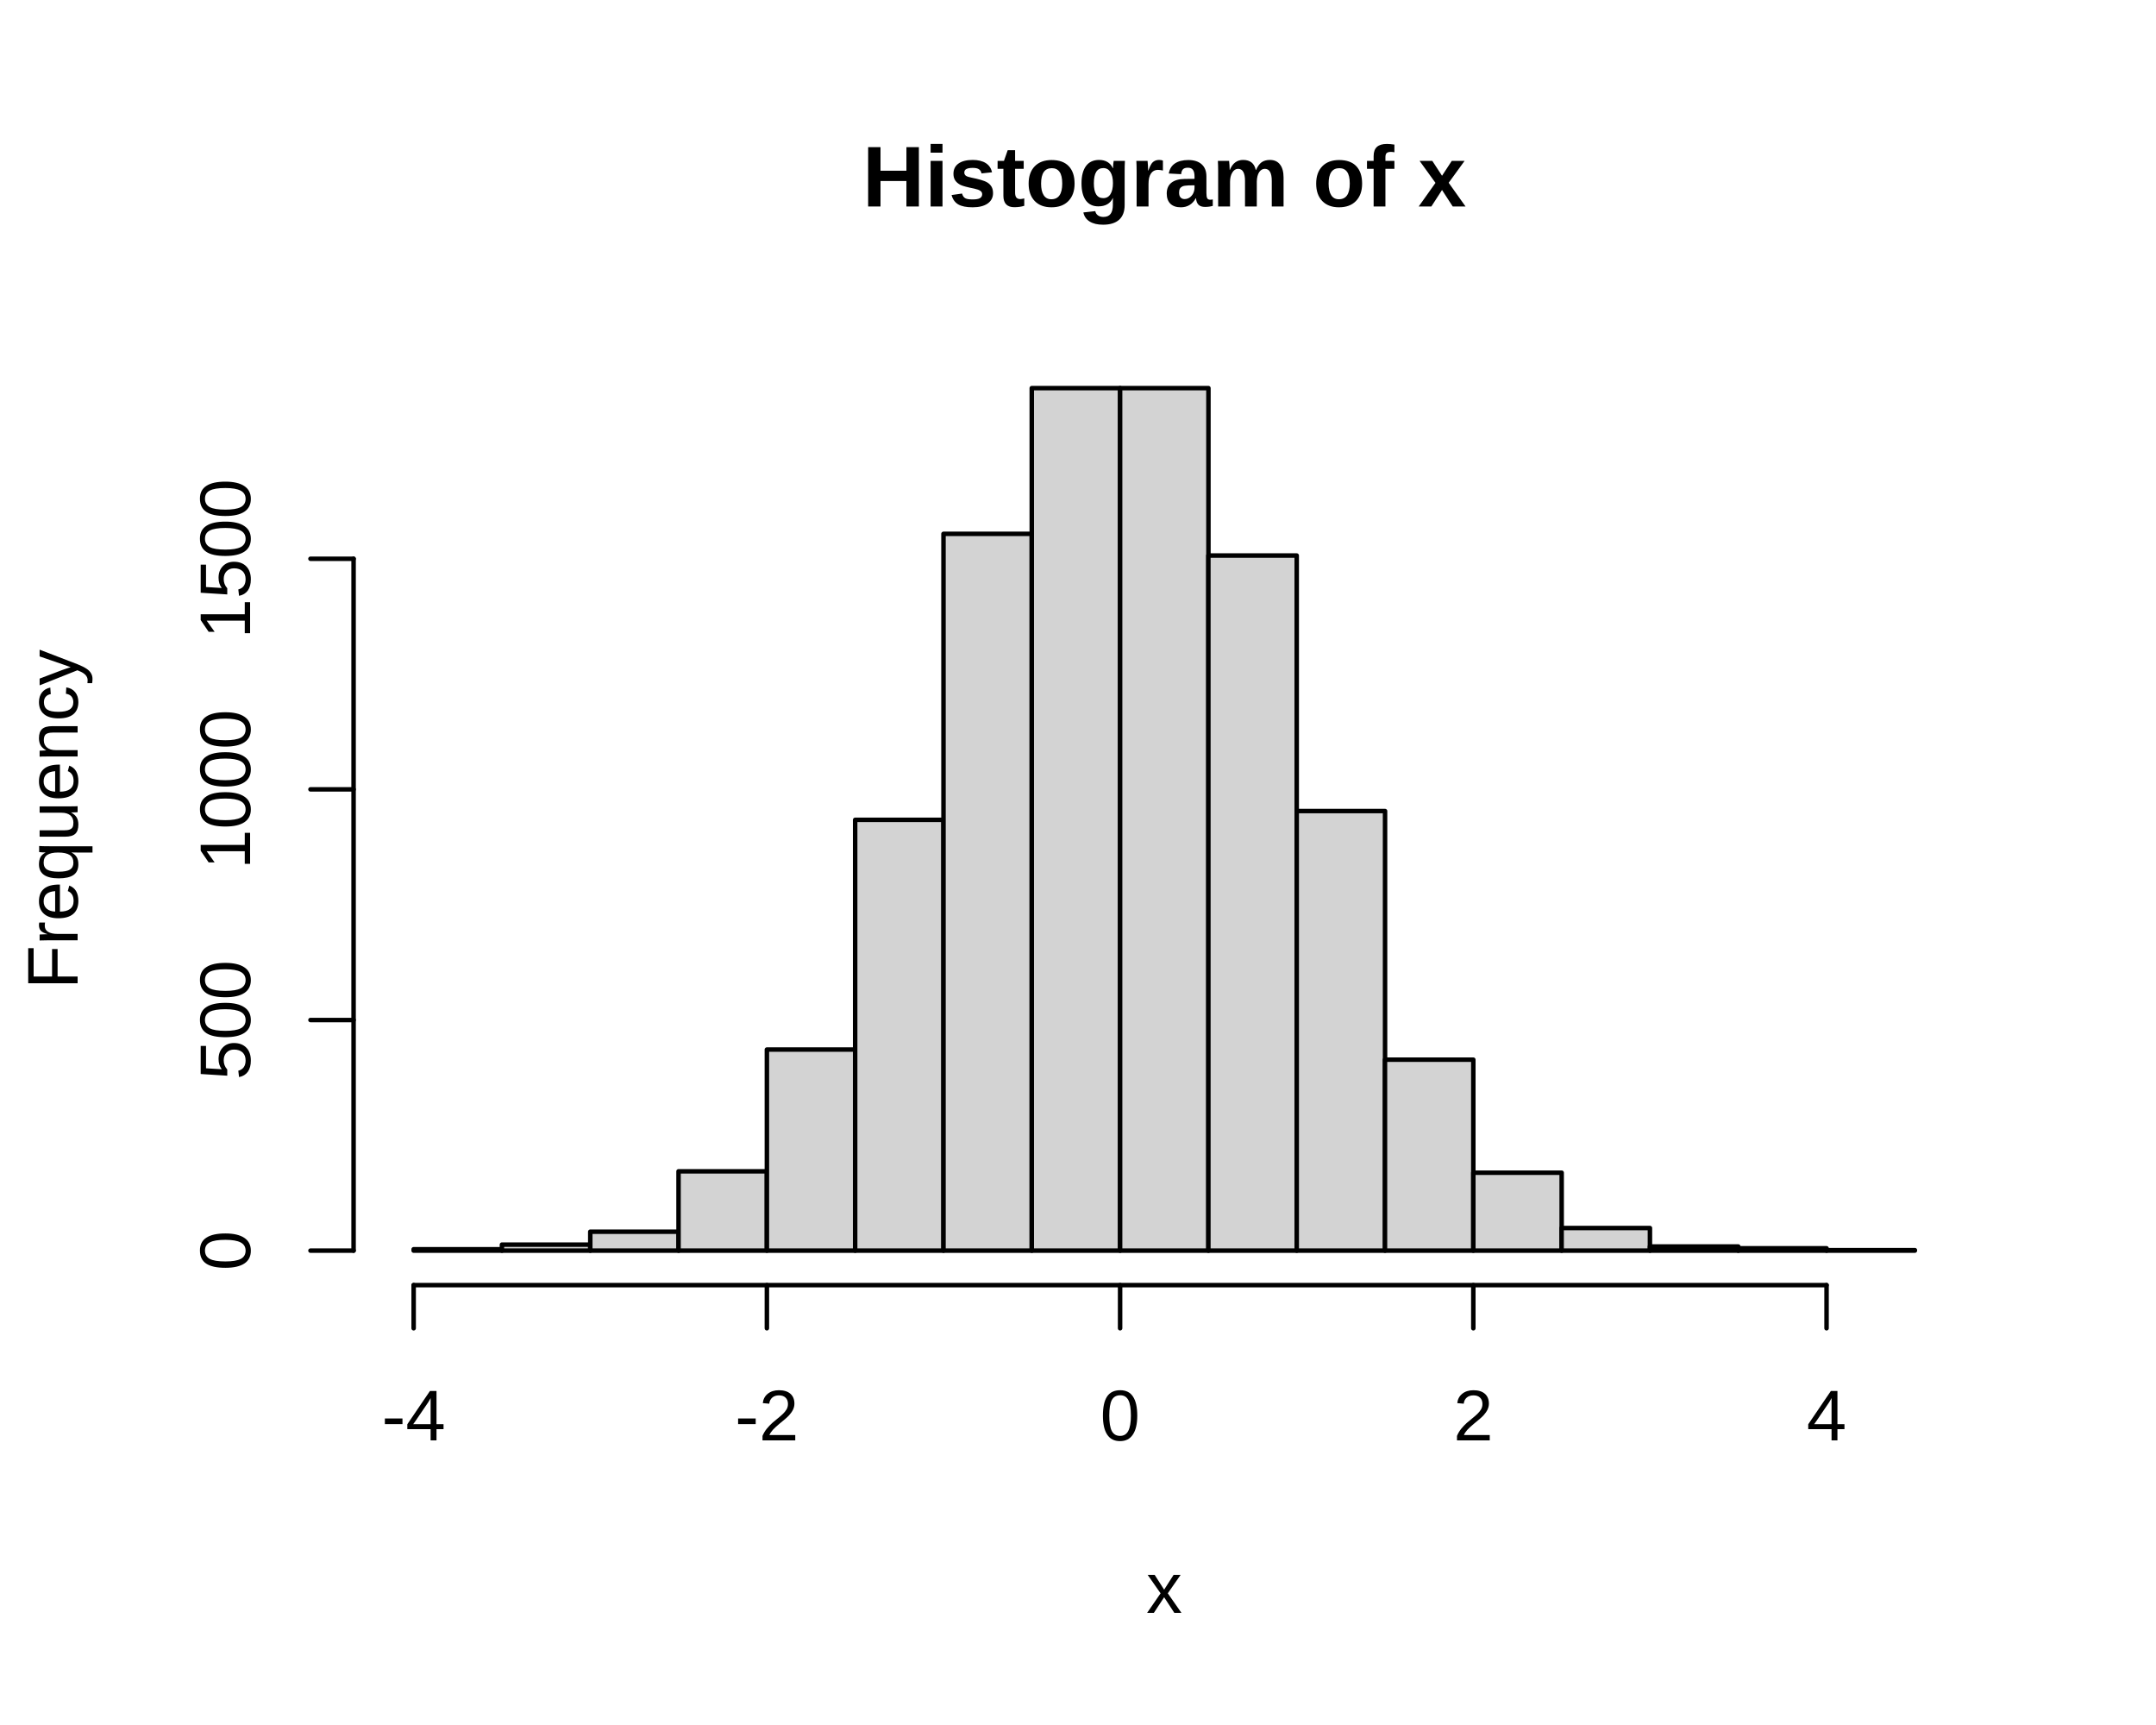
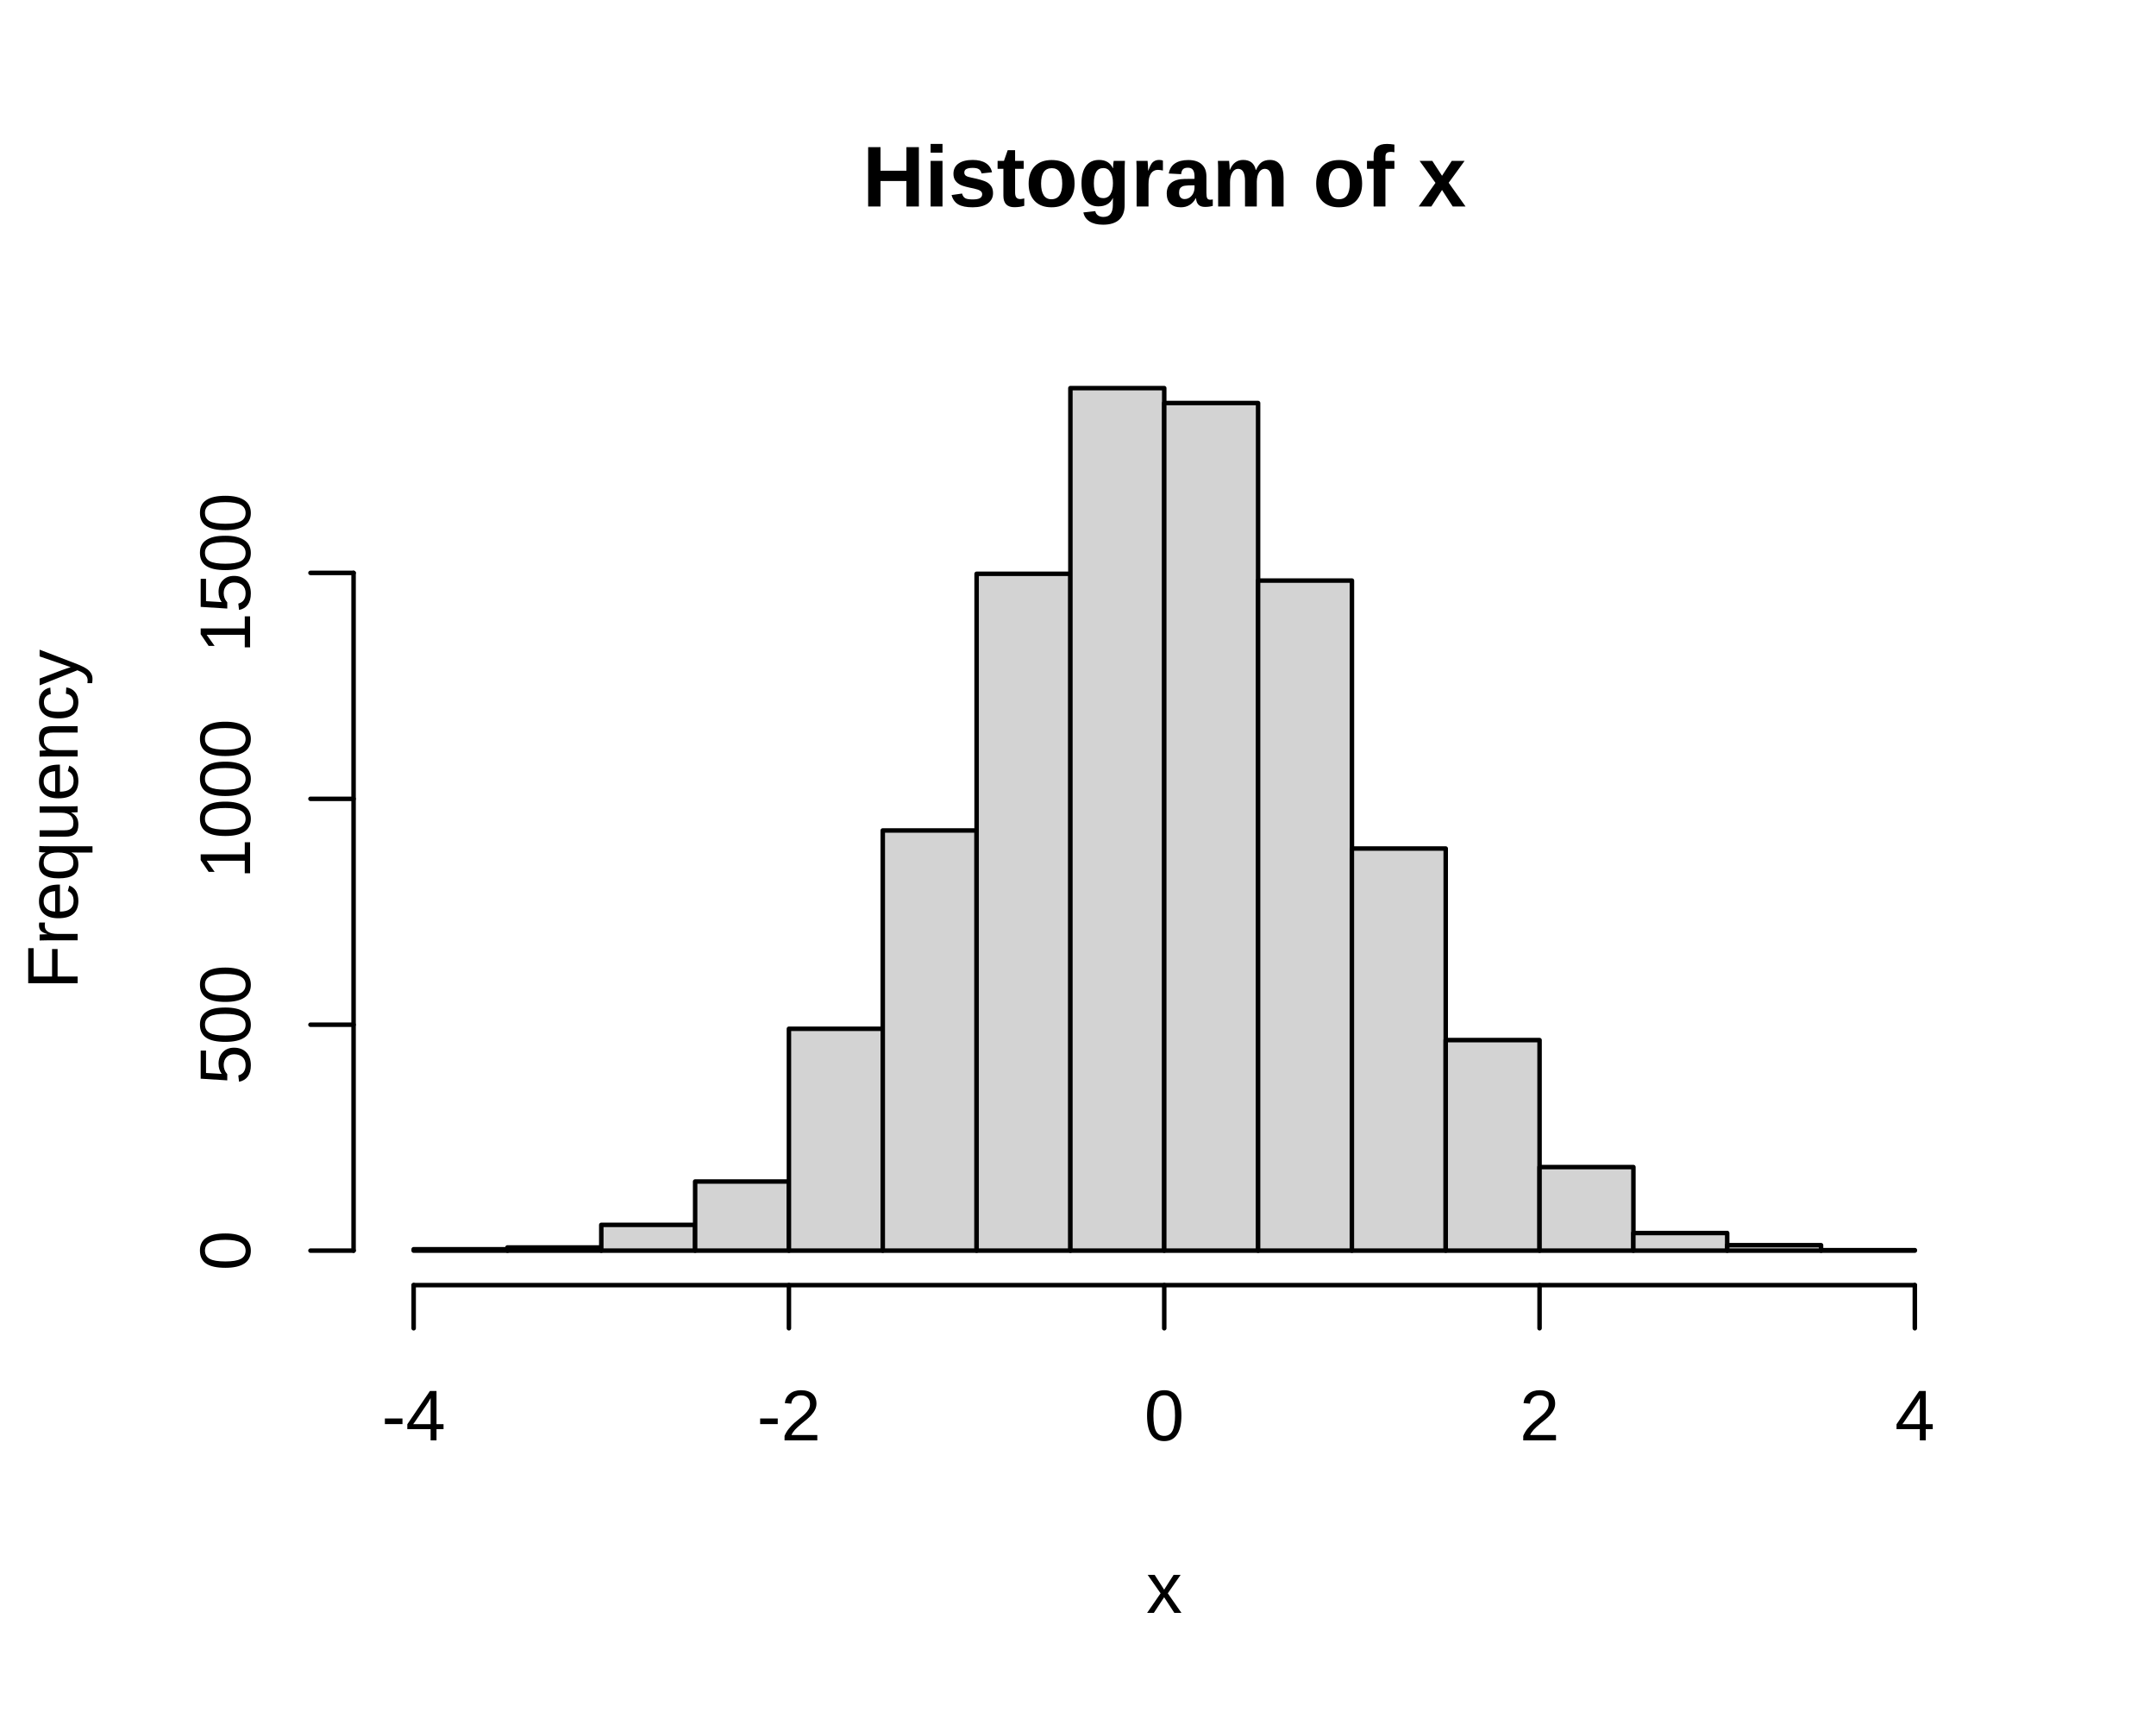
<svg xmlns="http://www.w3.org/2000/svg" width="360.00pt" height="288.00pt" viewBox="0 0 360.00 288.00">
  <g class="svglite">
    <defs>
      <style type="text/css">
    .svglite line, .svglite polyline, .svglite polygon, .svglite path, .svglite rect, .svglite circle {
      fill: none;
      stroke: #000000;
      stroke-linecap: round;
      stroke-linejoin: round;
      stroke-miterlimit: 10.00;
    }
    .svglite text {
      white-space: pre;
    }
    .svglite g.glyphgroup path {
      fill: inherit;
      stroke: none;
    }
  </style>
    </defs>
    <rect width="100%" height="100%" style="stroke: none; fill: #FFFFFF;" />
    <defs>
      <clipPath id="cpMC4wMHwzNjAuMDB8MC4wMHwyODguMDA=">
        <rect x="0.00" y="0.00" width="360.00" height="288.00" />
      </clipPath>
    </defs>
    <g clip-path="url(#cpMC4wMHwzNjAuMDB8MC4wMHwyODguMDA=)">
      <text x="194.40" y="34.47" text-anchor="middle" style="font-size: 14.40px; font-weight: bold; font-family: &quot;Liberation Sans&quot;;" textLength="100.77px" lengthAdjust="spacingAndGlyphs">Histogram of x</text>
      <text x="194.40" y="269.28" text-anchor="middle" style="font-size: 12.00px; font-family: &quot;Liberation Sans&quot;;" textLength="6.00px" lengthAdjust="spacingAndGlyphs">x</text>
      <text transform="translate(12.96,136.80) rotate(-90)" text-anchor="middle" style="font-size: 12.00px; font-family: &quot;Liberation Sans&quot;;" textLength="56.69px" lengthAdjust="spacingAndGlyphs">Frequency</text>
-       <line x1="69.07" y1="214.56" x2="304.99" y2="214.56" style="stroke-width: 0.75;" />
+       <line x1="69.07" y1="214.56" x2="319.73" y2="214.56" style="stroke-width: 0.75;" />
      <line x1="69.07" y1="214.56" x2="69.07" y2="221.76" style="stroke-width: 0.75;" />
-       <line x1="128.05" y1="214.56" x2="128.05" y2="221.76" style="stroke-width: 0.75;" />
-       <line x1="187.03" y1="214.56" x2="187.03" y2="221.76" style="stroke-width: 0.75;" />
-       <line x1="246.01" y1="214.56" x2="246.01" y2="221.76" style="stroke-width: 0.75;" />
-       <line x1="304.99" y1="214.56" x2="304.99" y2="221.76" style="stroke-width: 0.75;" />
+       <line x1="131.73" y1="214.56" x2="131.73" y2="221.76" style="stroke-width: 0.75;" />
+       <line x1="194.40" y1="214.56" x2="194.40" y2="221.76" style="stroke-width: 0.75;" />
+       <line x1="257.07" y1="214.56" x2="257.07" y2="221.76" style="stroke-width: 0.75;" />
+       <line x1="319.73" y1="214.56" x2="319.73" y2="221.76" style="stroke-width: 0.75;" />
      <text x="69.07" y="240.48" text-anchor="middle" style="font-size: 12.00px; font-family: &quot;Liberation Sans&quot;;" textLength="10.67px" lengthAdjust="spacingAndGlyphs">-4</text>
-       <text x="128.05" y="240.48" text-anchor="middle" style="font-size: 12.00px; font-family: &quot;Liberation Sans&quot;;" textLength="10.67px" lengthAdjust="spacingAndGlyphs">-2</text>
-       <text x="187.03" y="240.48" text-anchor="middle" style="font-size: 12.00px; font-family: &quot;Liberation Sans&quot;;" textLength="6.67px" lengthAdjust="spacingAndGlyphs">0</text>
-       <text x="246.01" y="240.48" text-anchor="middle" style="font-size: 12.00px; font-family: &quot;Liberation Sans&quot;;" textLength="6.67px" lengthAdjust="spacingAndGlyphs">2</text>
-       <text x="304.99" y="240.48" text-anchor="middle" style="font-size: 12.00px; font-family: &quot;Liberation Sans&quot;;" textLength="6.67px" lengthAdjust="spacingAndGlyphs">4</text>
-       <line x1="59.04" y1="208.80" x2="59.04" y2="93.29" style="stroke-width: 0.75;" />
+       <text x="131.73" y="240.48" text-anchor="middle" style="font-size: 12.00px; font-family: &quot;Liberation Sans&quot;;" textLength="10.67px" lengthAdjust="spacingAndGlyphs">-2</text>
+       <text x="194.40" y="240.48" text-anchor="middle" style="font-size: 12.00px; font-family: &quot;Liberation Sans&quot;;" textLength="6.67px" lengthAdjust="spacingAndGlyphs">0</text>
+       <text x="257.07" y="240.48" text-anchor="middle" style="font-size: 12.00px; font-family: &quot;Liberation Sans&quot;;" textLength="6.67px" lengthAdjust="spacingAndGlyphs">2</text>
+       <text x="319.73" y="240.48" text-anchor="middle" style="font-size: 12.00px; font-family: &quot;Liberation Sans&quot;;" textLength="6.67px" lengthAdjust="spacingAndGlyphs">4</text>
+       <line x1="59.04" y1="208.80" x2="59.04" y2="95.65" style="stroke-width: 0.75;" />
      <line x1="59.04" y1="208.80" x2="51.84" y2="208.80" style="stroke-width: 0.75;" />
-       <line x1="59.04" y1="170.30" x2="51.84" y2="170.30" style="stroke-width: 0.75;" />
-       <line x1="59.04" y1="131.79" x2="51.84" y2="131.79" style="stroke-width: 0.75;" />
-       <line x1="59.04" y1="93.29" x2="51.84" y2="93.29" style="stroke-width: 0.75;" />
+       <line x1="59.04" y1="171.08" x2="51.84" y2="171.08" style="stroke-width: 0.75;" />
+       <line x1="59.04" y1="133.37" x2="51.84" y2="133.37" style="stroke-width: 0.75;" />
+       <line x1="59.04" y1="95.65" x2="51.84" y2="95.65" style="stroke-width: 0.75;" />
      <text transform="translate(41.76,208.80) rotate(-90)" text-anchor="middle" style="font-size: 12.00px; font-family: &quot;Liberation Sans&quot;;" textLength="6.67px" lengthAdjust="spacingAndGlyphs">0</text>
-       <text transform="translate(41.76,170.30) rotate(-90)" text-anchor="middle" style="font-size: 12.00px; font-family: &quot;Liberation Sans&quot;;" textLength="20.02px" lengthAdjust="spacingAndGlyphs">500</text>
-       <text transform="translate(41.76,131.79) rotate(-90)" text-anchor="middle" style="font-size: 12.00px; font-family: &quot;Liberation Sans&quot;;" textLength="26.69px" lengthAdjust="spacingAndGlyphs">1000</text>
-       <text transform="translate(41.76,93.29) rotate(-90)" text-anchor="middle" style="font-size: 12.00px; font-family: &quot;Liberation Sans&quot;;" textLength="26.69px" lengthAdjust="spacingAndGlyphs">1500</text>
+       <text transform="translate(41.76,171.08) rotate(-90)" text-anchor="middle" style="font-size: 12.00px; font-family: &quot;Liberation Sans&quot;;" textLength="20.02px" lengthAdjust="spacingAndGlyphs">500</text>
+       <text transform="translate(41.76,133.37) rotate(-90)" text-anchor="middle" style="font-size: 12.00px; font-family: &quot;Liberation Sans&quot;;" textLength="26.69px" lengthAdjust="spacingAndGlyphs">1000</text>
+       <text transform="translate(41.76,95.65) rotate(-90)" text-anchor="middle" style="font-size: 12.00px; font-family: &quot;Liberation Sans&quot;;" textLength="26.69px" lengthAdjust="spacingAndGlyphs">1500</text>
    </g>
    <defs>
      <clipPath id="cpNTkuMDR8MzI5Ljc2fDU5LjA0fDIxNC41Ng==">
        <rect x="59.04" y="59.04" width="270.72" height="155.52" />
      </clipPath>
    </defs>
    <g clip-path="url(#cpNTkuMDR8MzI5Ljc2fDU5LjA0fDIxNC41Ng==)">
-       <rect x="69.07" y="208.57" width="14.75" height="0.23" style="stroke-width: 0.75; fill: #D3D3D3;" />
-       <rect x="83.81" y="207.80" width="14.75" height="1.00" style="stroke-width: 0.75; fill: #D3D3D3;" />
-       <rect x="98.56" y="205.64" width="14.75" height="3.16" style="stroke-width: 0.75; fill: #D3D3D3;" />
-       <rect x="113.30" y="195.56" width="14.75" height="13.24" style="stroke-width: 0.75; fill: #D3D3D3;" />
-       <rect x="128.05" y="175.23" width="14.75" height="33.57" style="stroke-width: 0.75; fill: #D3D3D3;" />
-       <rect x="142.79" y="136.88" width="14.75" height="71.92" style="stroke-width: 0.75; fill: #D3D3D3;" />
-       <rect x="157.54" y="89.13" width="14.75" height="119.67" style="stroke-width: 0.75; fill: #D3D3D3;" />
-       <rect x="172.28" y="64.80" width="14.75" height="144.00" style="stroke-width: 0.75; fill: #D3D3D3;" />
-       <rect x="187.03" y="64.80" width="14.75" height="144.00" style="stroke-width: 0.75; fill: #D3D3D3;" />
-       <rect x="201.77" y="92.75" width="14.75" height="116.05" style="stroke-width: 0.75; fill: #D3D3D3;" />
-       <rect x="216.52" y="135.41" width="14.75" height="73.39" style="stroke-width: 0.75; fill: #D3D3D3;" />
-       <rect x="231.26" y="176.92" width="14.75" height="31.88" style="stroke-width: 0.75; fill: #D3D3D3;" />
-       <rect x="246.01" y="195.79" width="14.75" height="13.01" style="stroke-width: 0.75; fill: #D3D3D3;" />
-       <rect x="260.75" y="205.03" width="14.75" height="3.77" style="stroke-width: 0.75; fill: #D3D3D3;" />
-       <rect x="275.50" y="208.11" width="14.75" height="0.69" style="stroke-width: 0.75; fill: #D3D3D3;" />
-       <rect x="290.24" y="208.41" width="14.75" height="0.39" style="stroke-width: 0.75; fill: #D3D3D3;" />
-       <rect x="304.99" y="208.72" width="14.75" height="0.077" style="stroke-width: 0.75; fill: #D3D3D3;" />
+       <rect x="69.07" y="208.57" width="15.67" height="0.23" style="stroke-width: 0.75; fill: #D3D3D3;" />
+       <rect x="84.73" y="208.27" width="15.67" height="0.53" style="stroke-width: 0.75; fill: #D3D3D3;" />
+       <rect x="100.40" y="204.50" width="15.67" height="4.30" style="stroke-width: 0.75; fill: #D3D3D3;" />
+       <rect x="116.07" y="197.26" width="15.67" height="11.54" style="stroke-width: 0.75; fill: #D3D3D3;" />
+       <rect x="131.73" y="171.76" width="15.67" height="37.04" style="stroke-width: 0.75; fill: #D3D3D3;" />
+       <rect x="147.40" y="138.65" width="15.67" height="70.15" style="stroke-width: 0.75; fill: #D3D3D3;" />
+       <rect x="163.07" y="95.80" width="15.67" height="113.00" style="stroke-width: 0.75; fill: #D3D3D3;" />
+       <rect x="178.73" y="64.80" width="15.67" height="144.00" style="stroke-width: 0.75; fill: #D3D3D3;" />
+       <rect x="194.40" y="67.29" width="15.67" height="141.51" style="stroke-width: 0.75; fill: #D3D3D3;" />
+       <rect x="210.07" y="96.93" width="15.67" height="111.87" style="stroke-width: 0.75; fill: #D3D3D3;" />
+       <rect x="225.73" y="141.67" width="15.67" height="67.13" style="stroke-width: 0.75; fill: #D3D3D3;" />
+       <rect x="241.40" y="173.65" width="15.67" height="35.15" style="stroke-width: 0.75; fill: #D3D3D3;" />
+       <rect x="257.07" y="194.85" width="15.67" height="13.95" style="stroke-width: 0.75; fill: #D3D3D3;" />
+       <rect x="272.73" y="205.86" width="15.67" height="2.94" style="stroke-width: 0.75; fill: #D3D3D3;" />
+       <rect x="288.40" y="207.89" width="15.67" height="0.91" style="stroke-width: 0.75; fill: #D3D3D3;" />
+       <rect x="304.07" y="208.72" width="15.67" height="0.075" style="stroke-width: 0.75; fill: #D3D3D3;" />
    </g>
  </g>
</svg>
